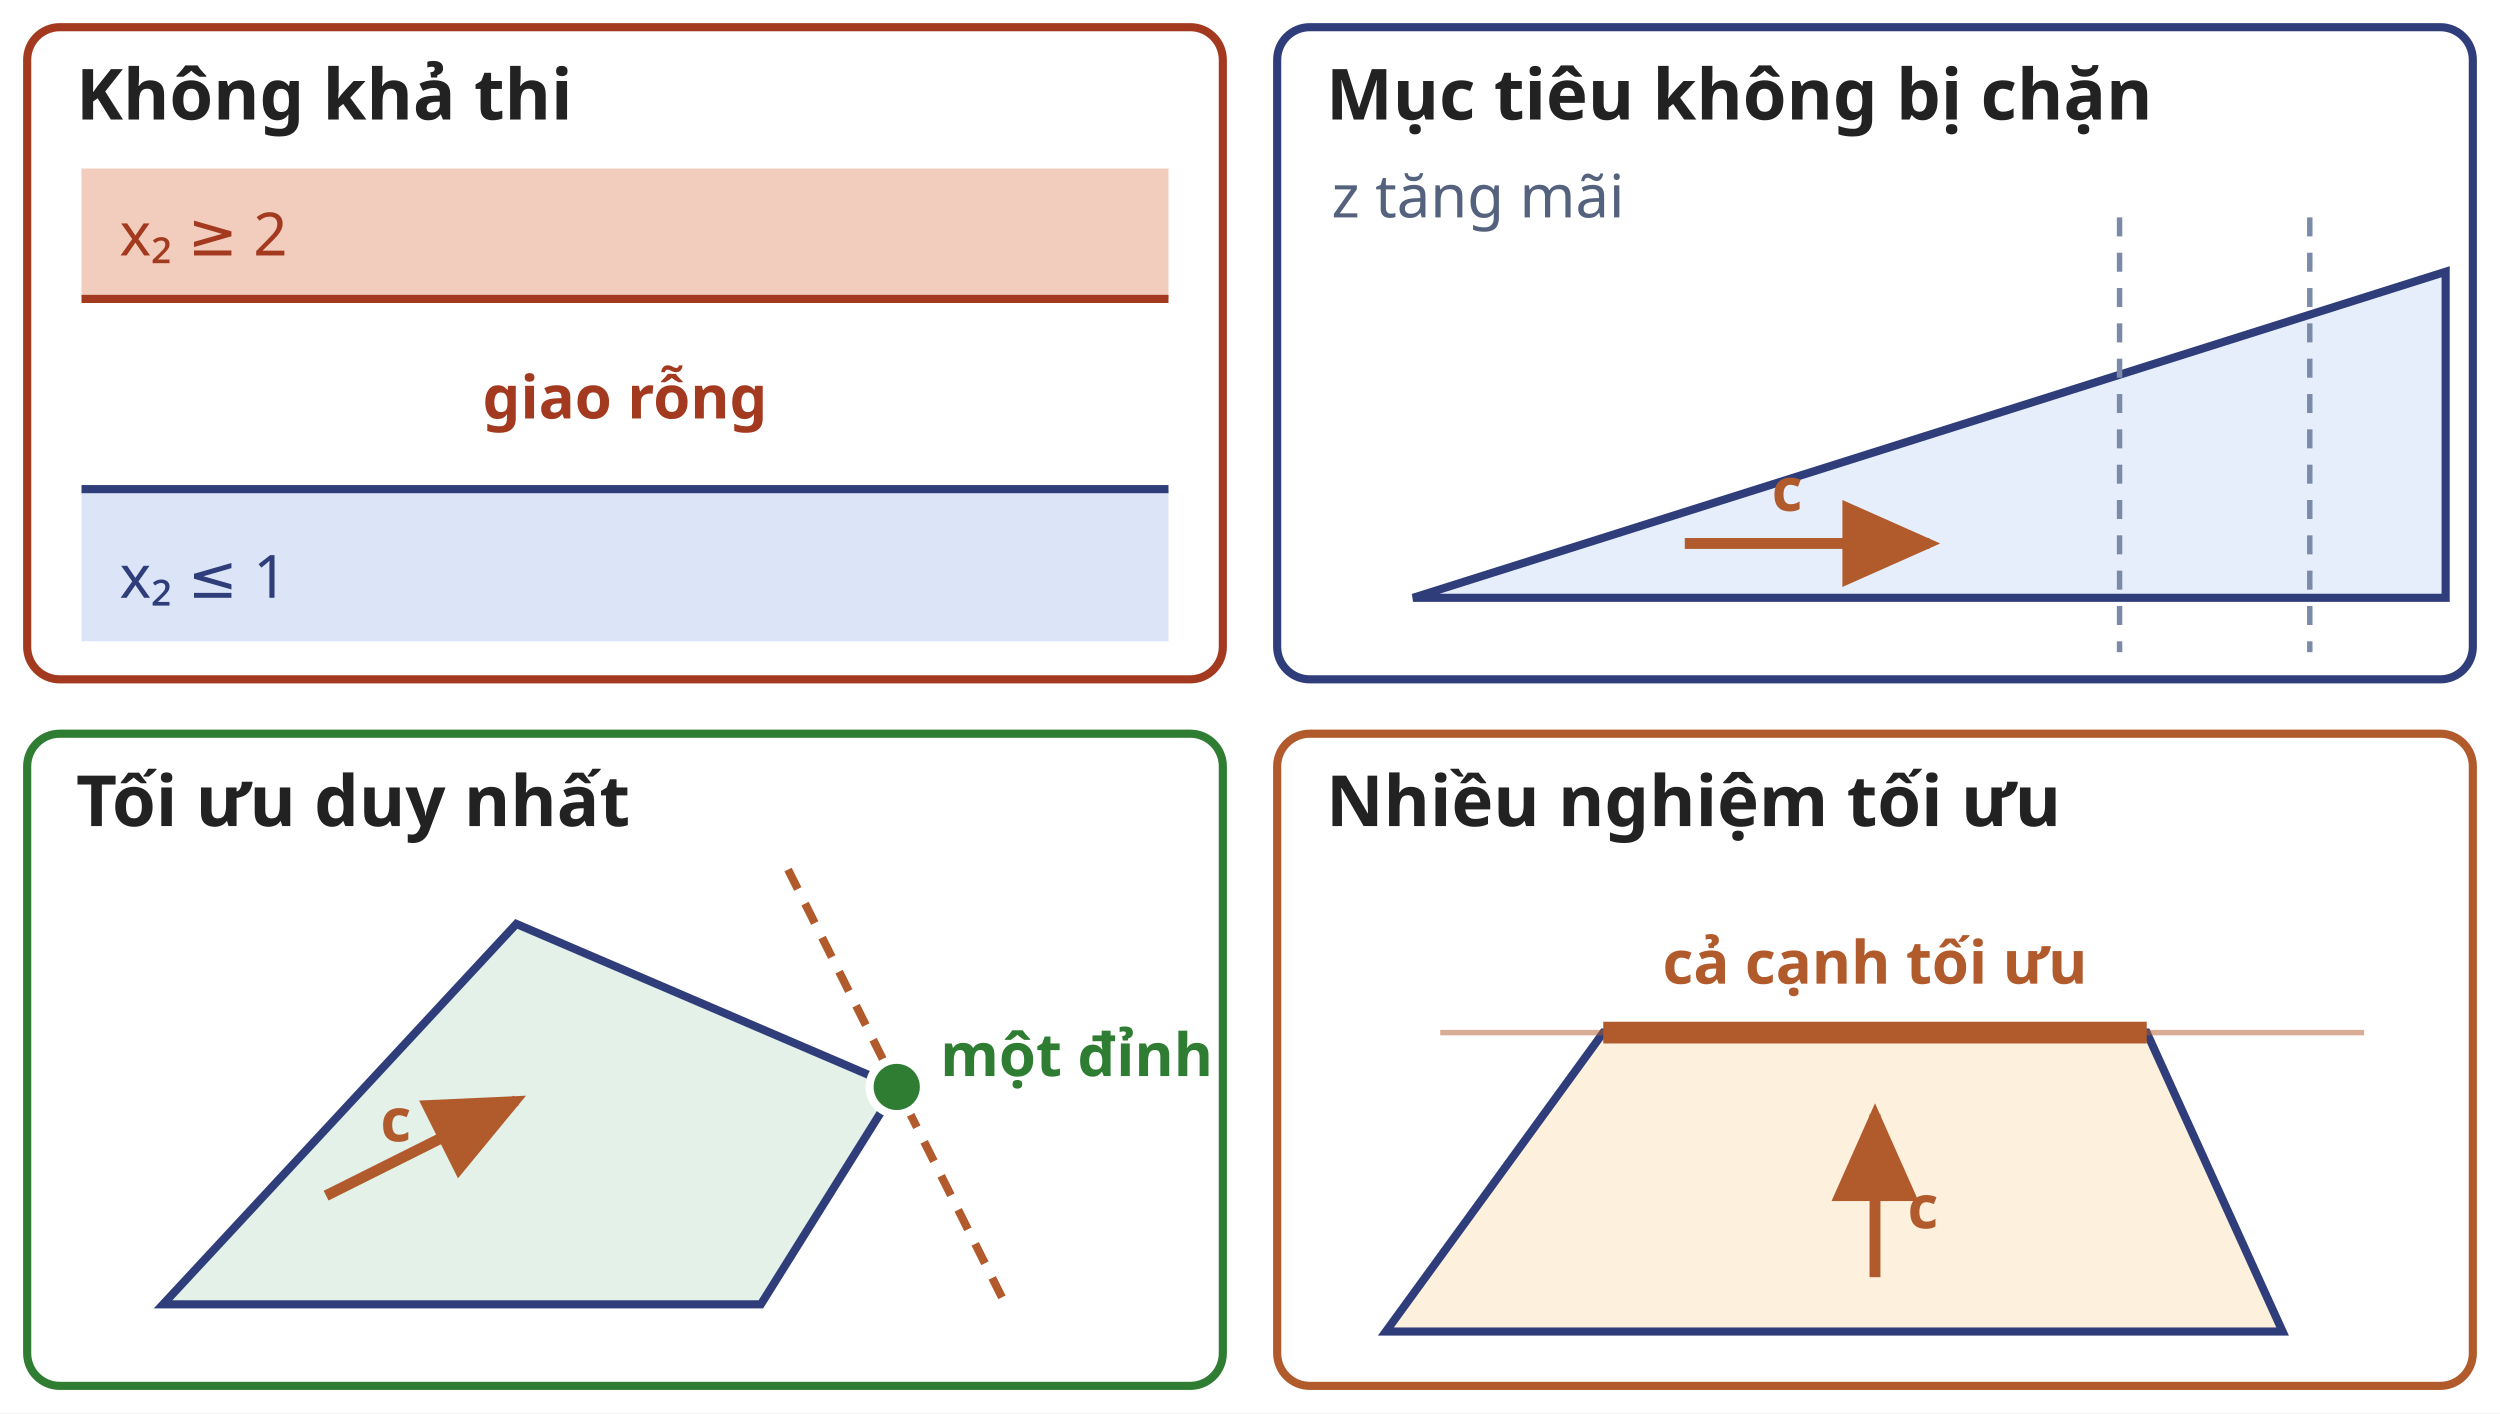
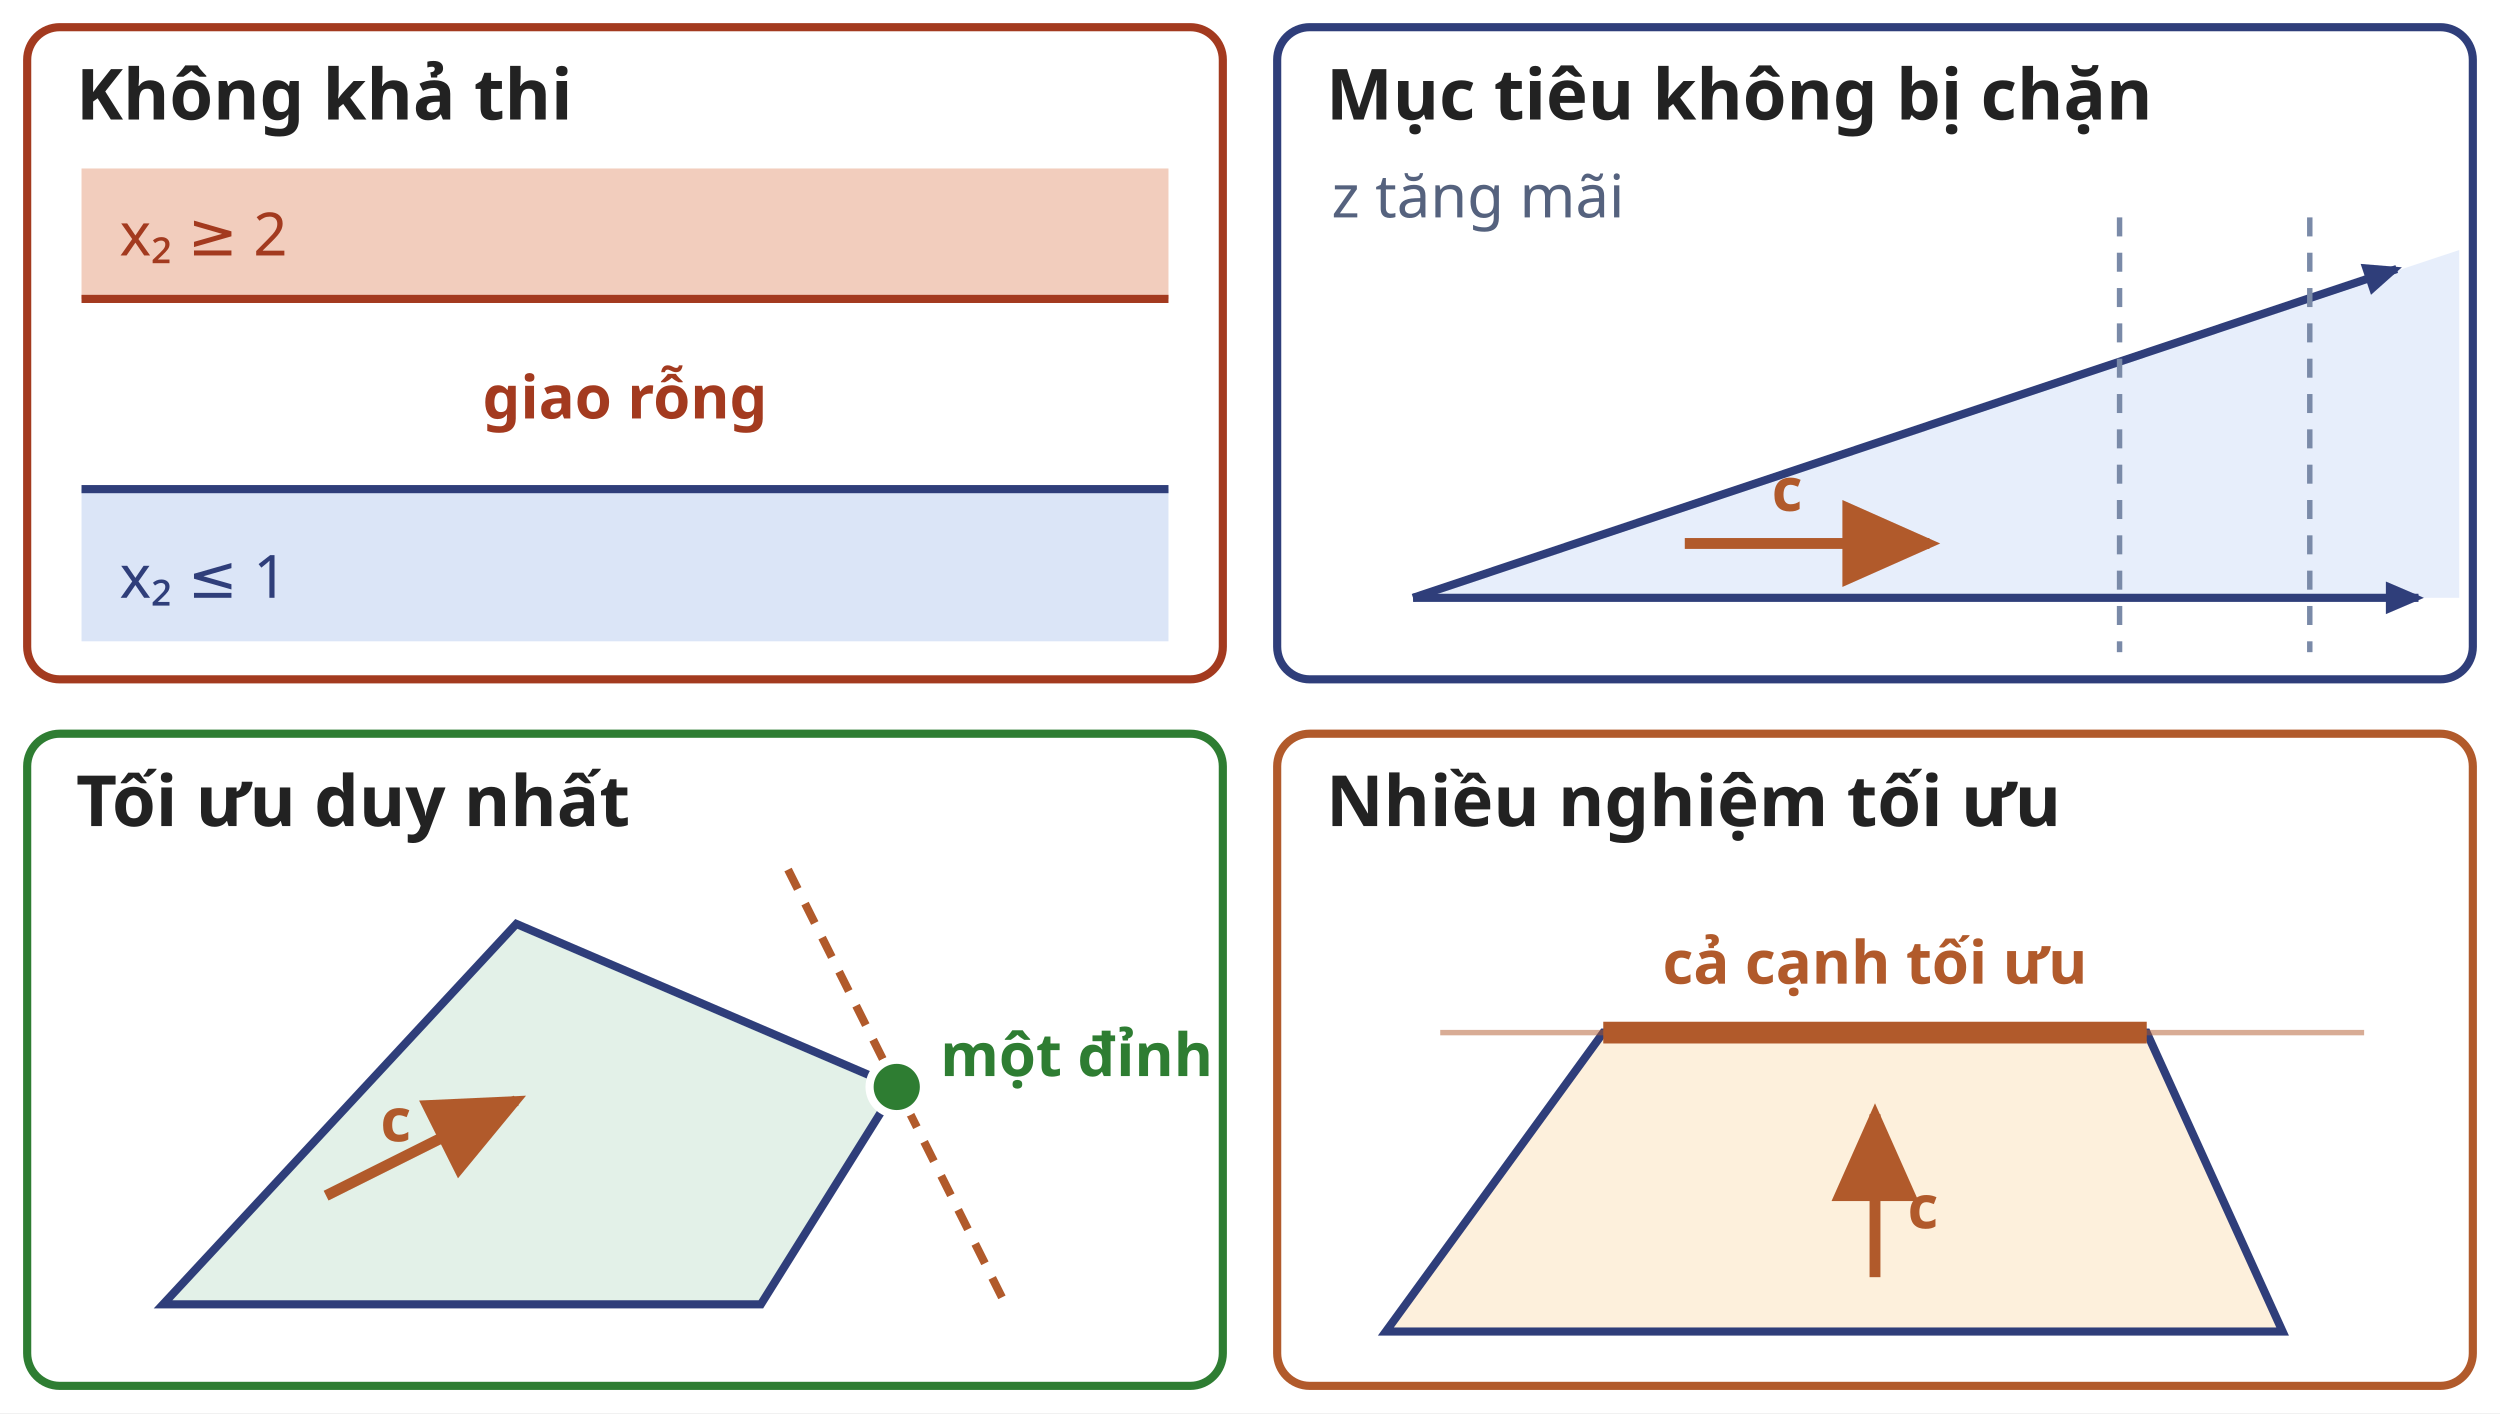
<svg xmlns="http://www.w3.org/2000/svg" viewBox="0 0 920 520" role="img" aria-labelledby="title desc">
  <defs>
+     <marker id="ab" markerUnits="userSpaceOnUse" markerWidth="16" markerHeight="16" refX="12" refY="8" orient="auto">
+       <path d="M0 2L14 8L0 14Z" fill="#2f3e7a" />
+     </marker>
    <marker id="ac" markerWidth="10" markerHeight="10" refX="8" refY="4" orient="auto">
      <path d="M0 0L9 4L0 8Z" fill="#b15a2b" />
    </marker>
  </defs>
  <rect width="920" height="520" fill="#fff" />
  <g fill="none" stroke-width="3">
    <rect x="10" y="10" width="440" height="240" rx="12" stroke="#a33a1f" />
    <rect x="470" y="10" width="440" height="240" rx="12" stroke="#2f3e7a" />
    <rect x="10" y="270" width="440" height="240" rx="12" stroke="#2e7d32" />
    <rect x="470" y="270" width="440" height="240" rx="12" stroke="#b15a2b" />
  </g>
  <g font-family="sans-serif" font-size="26" font-weight="700" fill="#222">
    <text x="28" y="44">Không khả thi</text>
    <text x="488" y="44">Mục tiêu không bị chặn</text>
    <text x="28" y="304">Tối ưu duy nhất</text>
    <text x="488" y="304">Nhiều nghiệm tối ưu</text>
  </g>
  <rect x="30" y="62" width="400" height="48" fill="#f2cdbd" />
  <line x1="30" y1="110" x2="430" y2="110" stroke="#a33a1f" stroke-width="3" />
  <rect x="30" y="180" width="400" height="56" fill="#dbe5f7" />
  <line x1="30" y1="180" x2="430" y2="180" stroke="#2f3e7a" stroke-width="3" />
  <g font-family="sans-serif" font-size="22">
    <text x="44" y="94" fill="#a33a1f">x₂ ≥ 2</text>
    <text x="44" y="220" fill="#2f3e7a">x₂ ≤ 1</text>
    <text x="230" y="154" text-anchor="middle" fill="#a33a1f" font-weight="700">giao rỗng</text>
  </g>
-   <path d="M520 220L900 220L900 100Z" fill="#e7eefb" stroke="#2f3e7a" stroke-width="3" />
+   <path d="M520 220L905 220L905 92Z" fill="#e7eefb" />
+   <line x1="520" y1="220" x2="890" y2="220" stroke="#2f3e7a" stroke-width="3" marker-end="url(#ab)" />
+   <line x1="520" y1="220" x2="882" y2="99" stroke="#2f3e7a" stroke-width="3" marker-end="url(#ab)" />
  <line x1="780" y1="80" x2="780" y2="240" stroke="#7a8aa8" stroke-width="2" stroke-dasharray="7 6" />
  <line x1="850" y1="80" x2="850" y2="240" stroke="#7a8aa8" stroke-width="2" stroke-dasharray="7 6" />
  <line x1="620" y1="200" x2="710" y2="200" stroke="#b15a2b" stroke-width="4" marker-end="url(#ac)" />
  <g font-family="sans-serif" font-size="22">
    <text x="652" y="188" fill="#b15a2b" font-weight="700">c</text>
    <text x="490" y="80" fill="#55627e">z tăng mãi</text>
  </g>
  <path d="M60 480L280 480L330 400L190 340Z" fill="#e3f1e8" stroke="#2f3e7a" stroke-width="3" />
  <line x1="290" y1="320" x2="370" y2="480" stroke="#b15a2b" stroke-width="3" stroke-dasharray="8 6" />
  <line x1="120" y1="440" x2="190" y2="405" stroke="#b15a2b" stroke-width="4" marker-end="url(#ac)" />
  <circle cx="330" cy="400" r="10" fill="#2e7d32" stroke="#fff" stroke-width="3" />
  <g font-family="sans-serif" font-size="22">
    <text x="140" y="420" fill="#b15a2b" font-weight="700">c</text>
    <text x="346" y="396" fill="#2e7d32" font-weight="700">một đỉnh</text>
  </g>
  <path d="M510 490L840 490L790 380L590 380Z" fill="#fdf0dc" stroke="#2f3e7a" stroke-width="3" />
  <line x1="530" y1="380" x2="870" y2="380" stroke="#b15a2b" stroke-width="2" opacity=".5" />
  <line x1="590" y1="380" x2="790" y2="380" stroke="#b15a2b" stroke-width="8" />
  <line x1="690" y1="470" x2="690" y2="410" stroke="#b15a2b" stroke-width="4" marker-end="url(#ac)" />
  <g font-family="sans-serif" font-size="22">
    <text x="702" y="452" fill="#b15a2b" font-weight="700">c</text>
    <text x="690" y="362" text-anchor="middle" fill="#b15a2b" font-weight="700">cả cạnh tối ưu</text>
  </g>
</svg>
